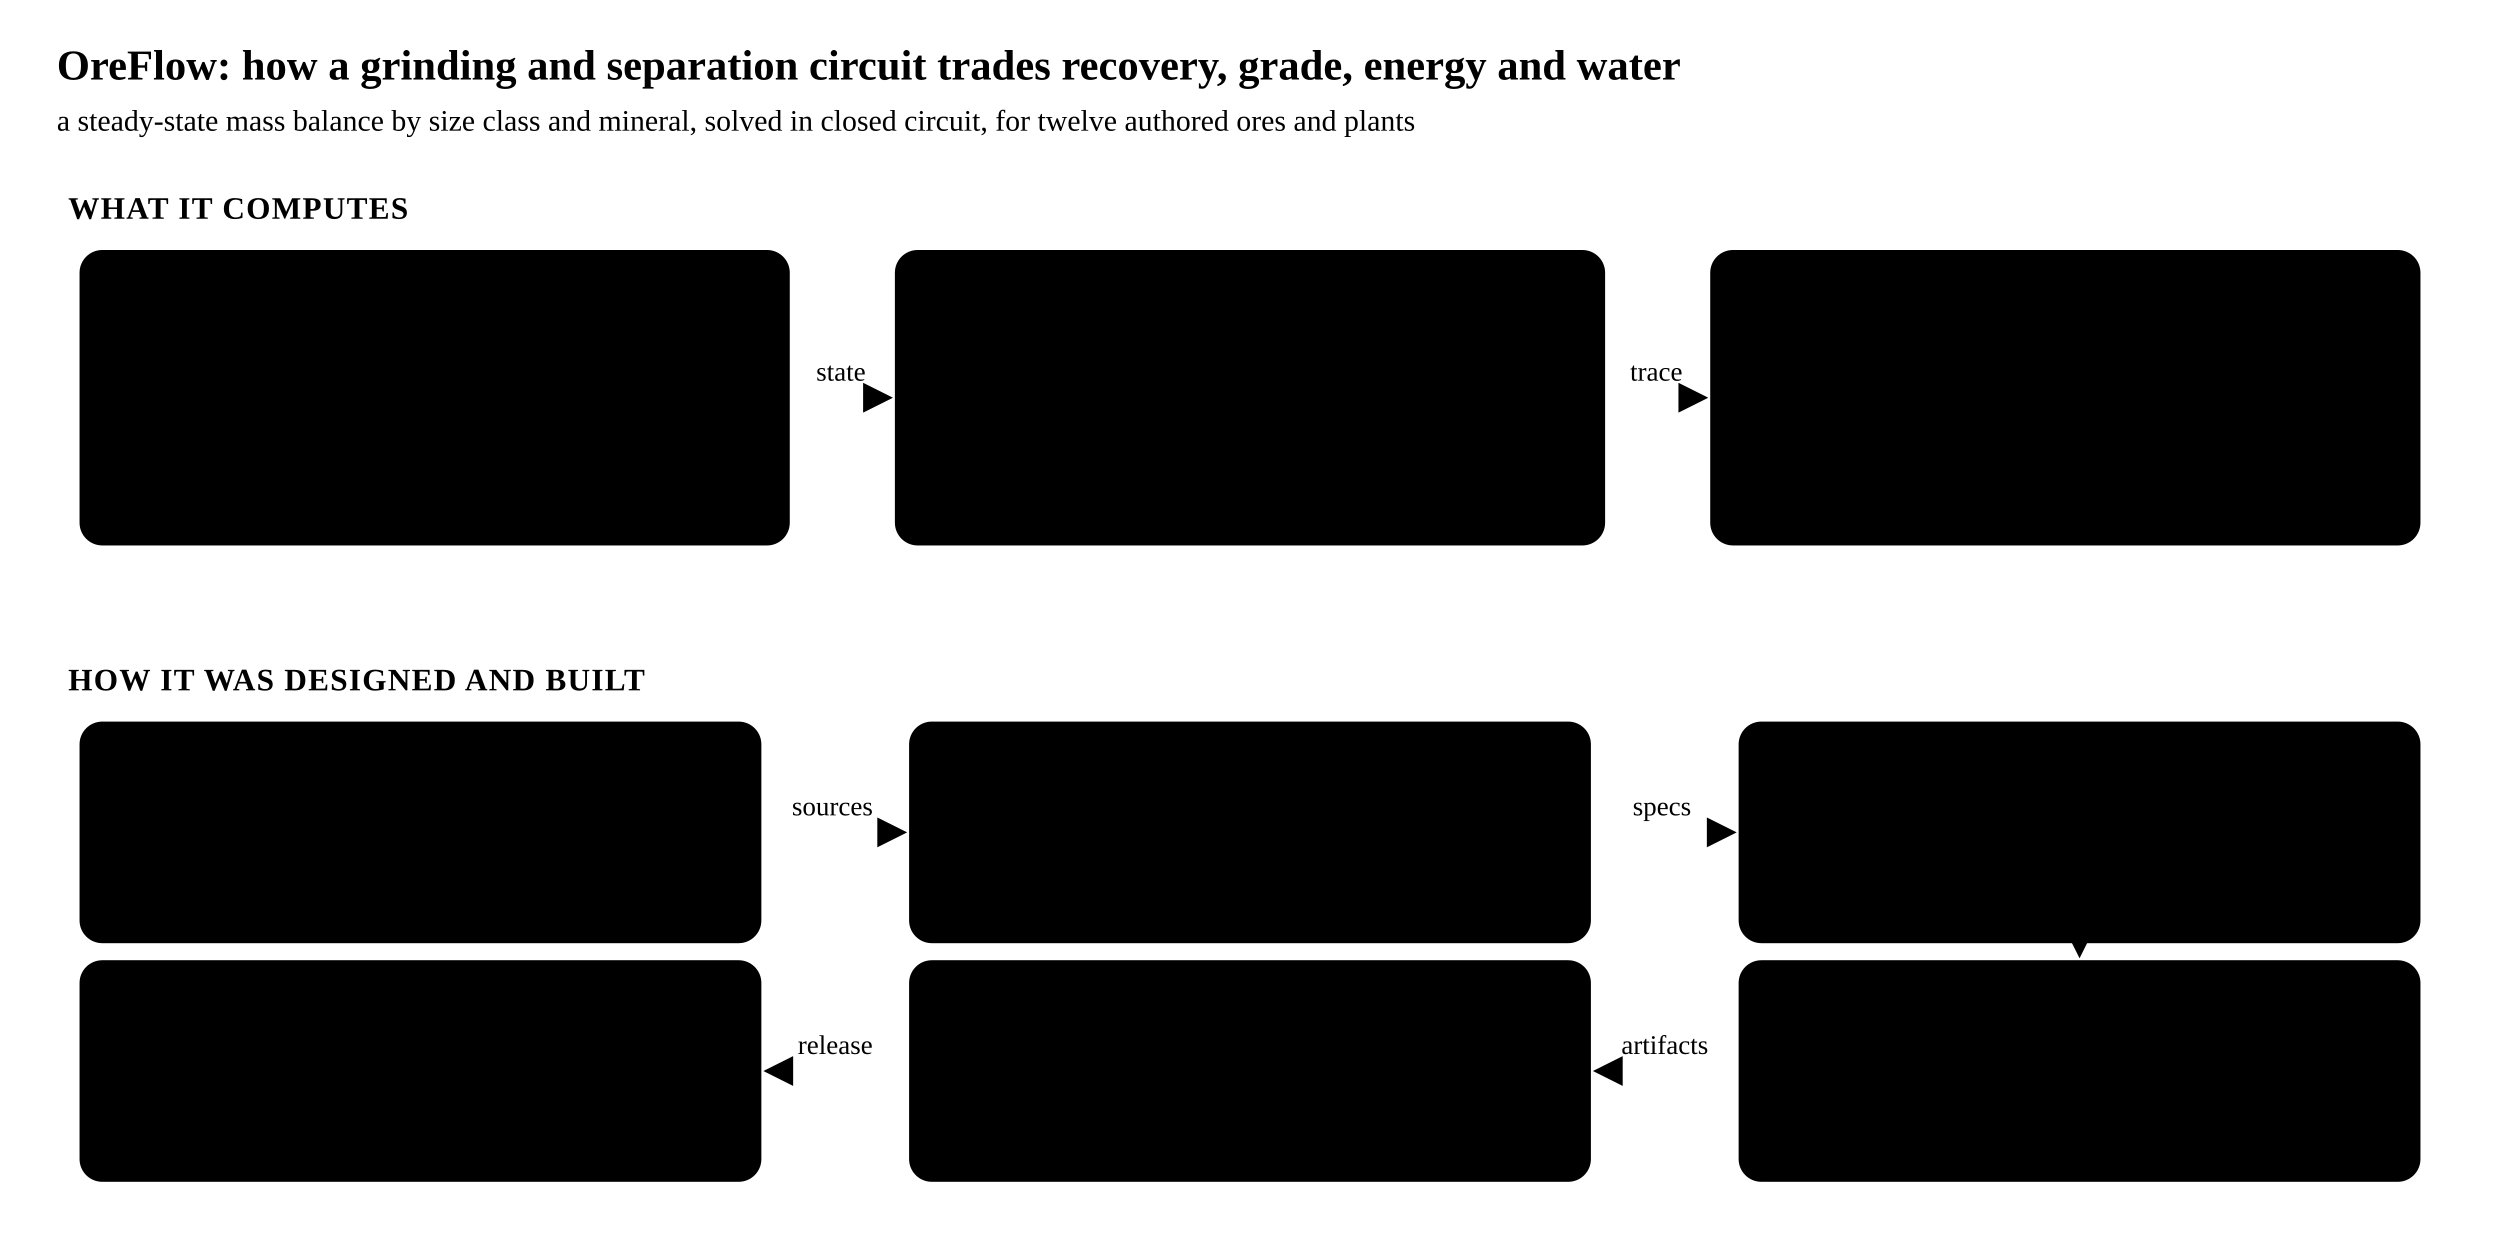
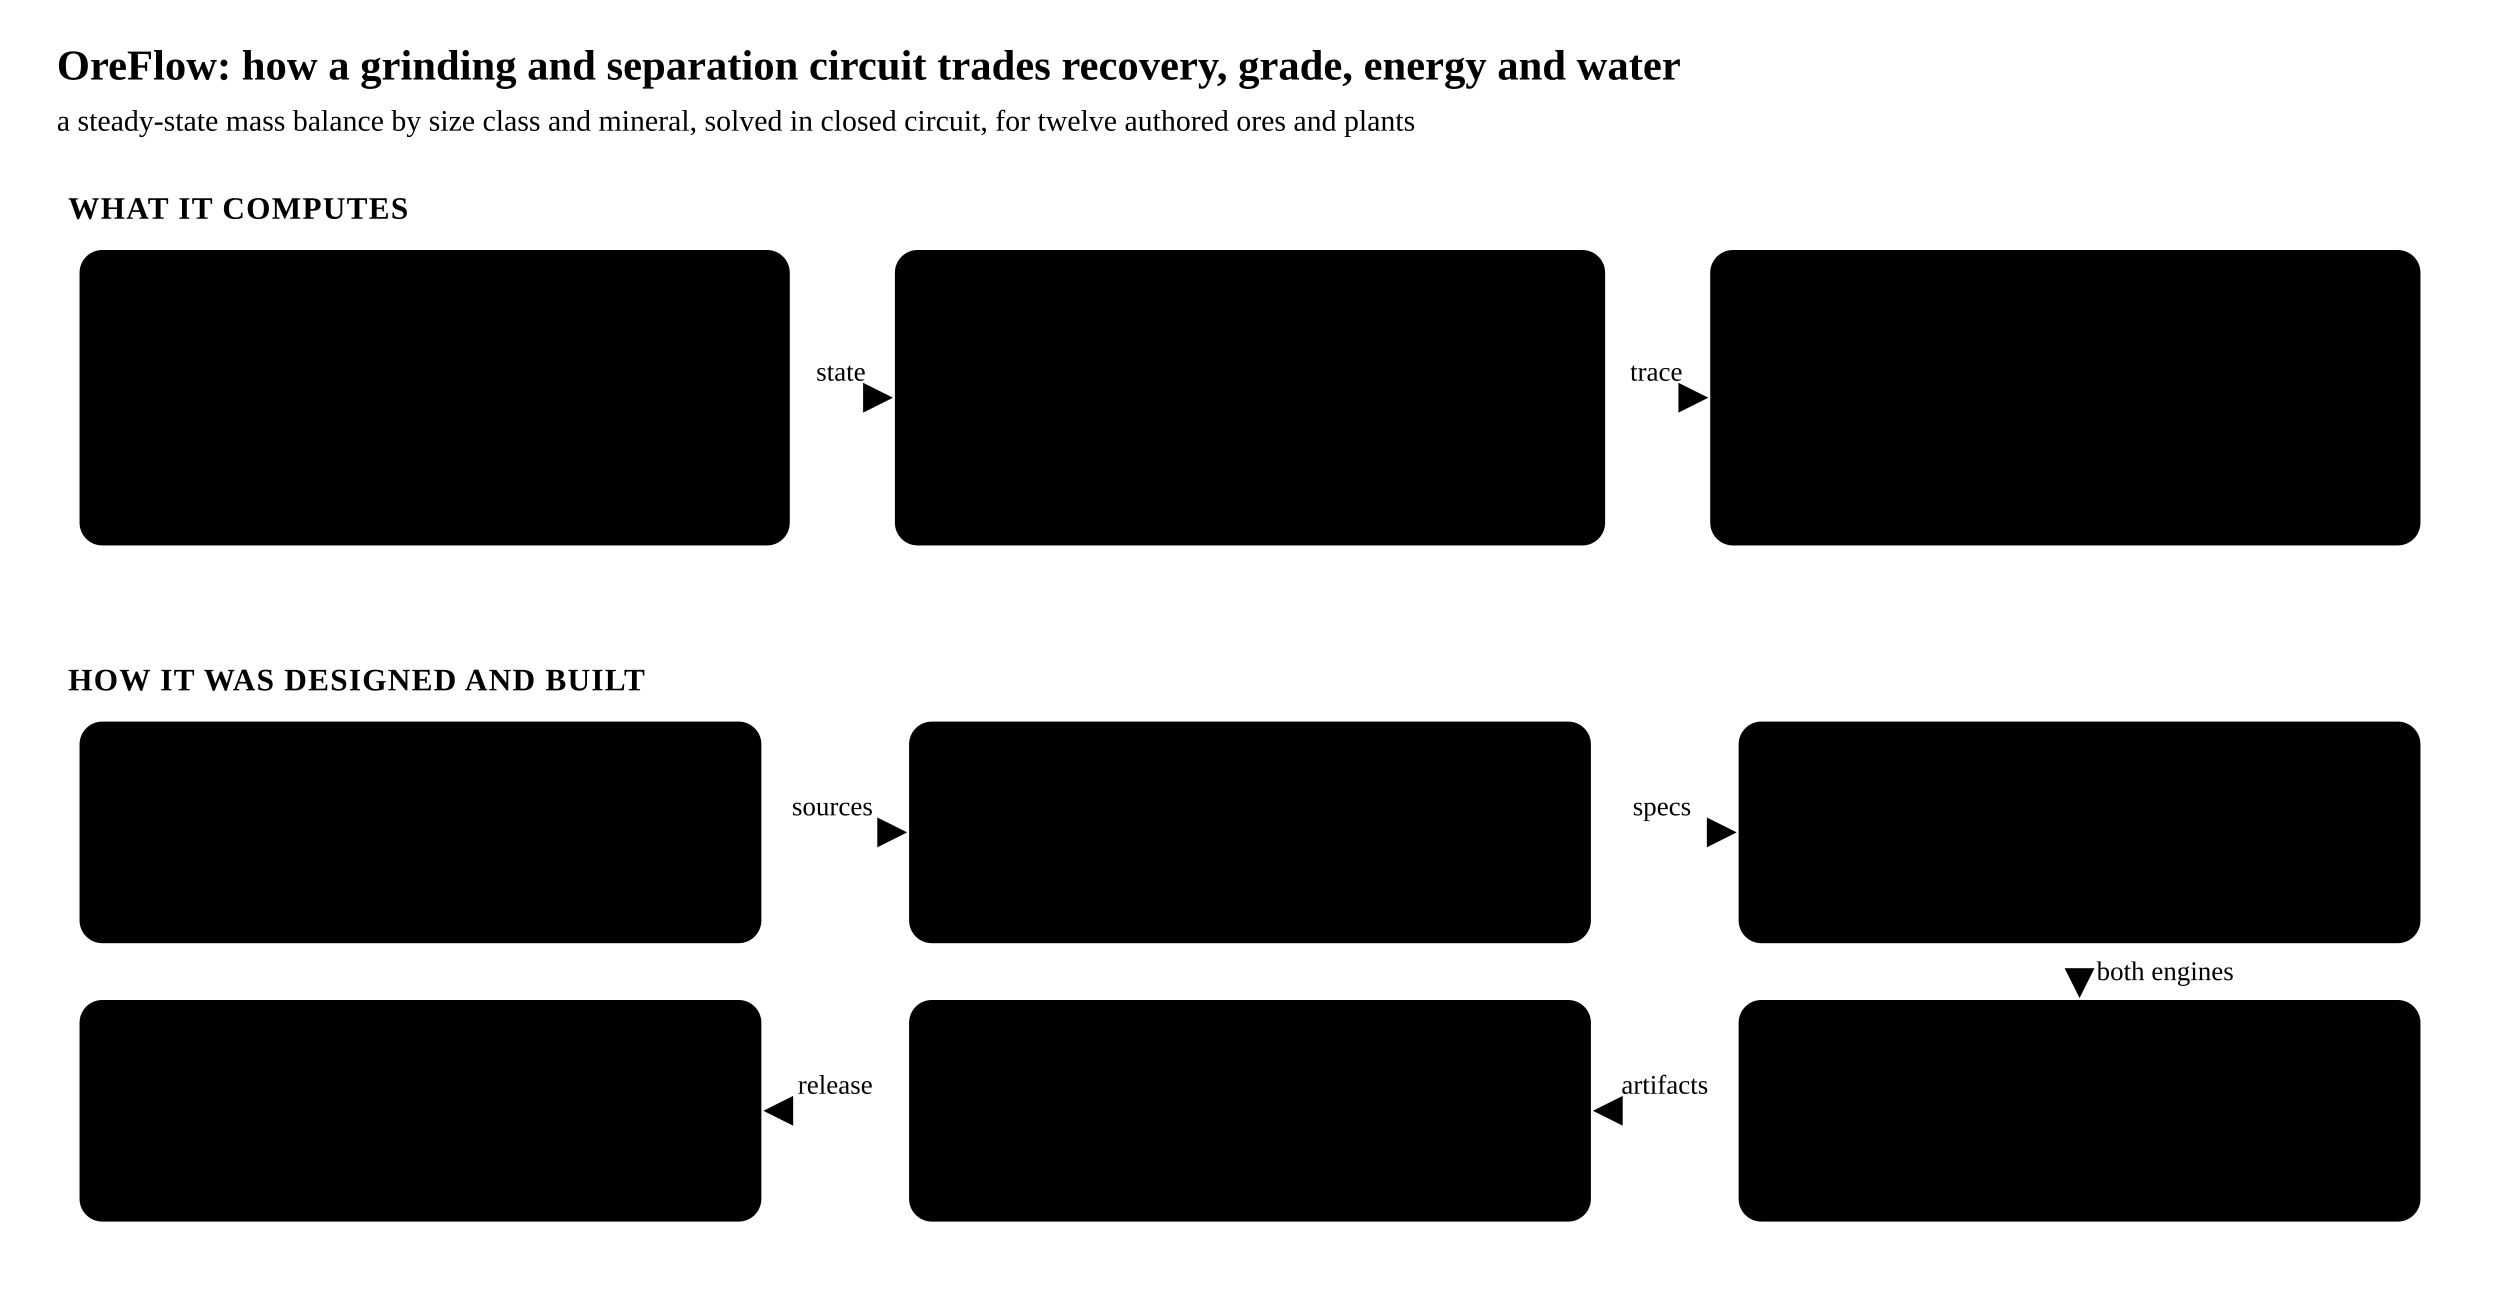
- <svg xmlns="http://www.w3.org/2000/svg" viewBox="0 0 880 440" width="880" class="arch-svg" role="img" aria-label="OreFlow: what it computes and how it was built">
+ <svg xmlns="http://www.w3.org/2000/svg" viewBox="0 0 880 454" width="880" class="arch-svg" role="img" aria-label="OreFlow: what it computes and how it was built">
  <style>
    /* the page's tokens inside the app; CSS system colours where the file is shown as an image */
    .arch-svg { color-scheme: light dark; }
    .arch-svg text { font-family: var(--font-sans, Inter, "Segoe UI", system-ui, sans-serif); }
    .arch-svg .mono { font-family: var(--font-mono, ui-monospace, "Cascadia Mono", Consolas, monospace); }
    .arch-svg .bx { fill: var(--color-surface-2, Canvas); stroke: var(--color-border, GrayText); stroke-width: 1.2; }
    .arch-svg .bx-hi { stroke: var(--color-accent, LinkText); stroke-width: 1.6; }
    .arch-svg .bx-good { stroke: var(--color-good, LinkText); stroke-width: 1.6; }
    .arch-svg .bx-warn { stroke: var(--color-warn, GrayText); stroke-width: 1.6; }
    .arch-svg .band { fill: none; stroke: var(--color-border, GrayText); stroke-width: 1.2; stroke-dasharray: 5 4; }
    .arch-svg .bt { fill: var(--color-fg-subtle, GrayText); font-size: 11px; font-weight: 700; letter-spacing: 0.04em; }
    .arch-svg .h1 { fill: var(--color-fg, CanvasText); font-size: 15px; font-weight: 700; }
    .arch-svg .sub { fill: var(--color-fg-subtle, GrayText); font-size: 10.5px; }
    .arch-svg .ttl { fill: var(--color-fg, CanvasText); font-size: 12.5px; font-weight: 600; }
    .arch-svg .it { fill: var(--color-fg, CanvasText); font-size: 10.5px; }
    .arch-svg .cd { fill: var(--color-accent, LinkText); font-size: 10px; }
    .arch-svg .eq { fill: var(--color-fg, CanvasText); font-size: 10.5px; }
    .arch-svg .mu { fill: var(--color-fg-subtle, GrayText); font-size: 10px; font-style: italic; }
    .arch-svg .flow { fill: none; stroke: var(--color-fg-faint, GrayText); stroke-width: 1.5; }
    .arch-svg .flow-hi { fill: none; stroke: var(--color-accent, LinkText); stroke-width: 1.5; }
    .arch-svg .flow-dash { fill: none; stroke: var(--color-warn, GrayText); stroke-width: 1.5; stroke-dasharray: 5 4; }
    .arch-svg .lbl { fill: var(--color-fg-subtle, GrayText); font-size: 9.5px; }
    .arch-svg .chip { fill: var(--color-surface, Canvas); stroke: var(--color-border, GrayText); stroke-width: 1; }
    /* Standalone default: English. Inside the modal the shell's [data-arch-lang] rules decide. */
    svg .l-es { display: none; }
  </style>
  <defs>
    <marker id="of-arch-1" viewBox="0 0 8 8" refX="7" refY="4" markerWidth="7" markerHeight="7" orient="auto-start-reverse">
      <path d="M0,0 L8,4 L0,8 z" fill="var(--color-fg-faint, GrayText)" />
    </marker>
  </defs>
  <text class="h1 l-en" x="20" y="28">OreFlow: how a grinding and separation circuit trades recovery, grade, energy and water</text>
  <text class="h1 l-es" x="20" y="28">OreFlow: cómo un circuito de molienda y separación intercambia recuperación, ley, energía y agua</text>
  <text class="sub l-en" x="20" y="46">a steady-state mass balance by size class and mineral, solved in closed circuit, for twelve authored ores and plants</text>
  <text class="sub l-es" x="20" y="46">un balance de masa estacionario por clase de tamaño y mineral, resuelto en circuito cerrado, para doce minerales y plantas de autor</text>
  <rect class="band" x="12" y="60" width="856" height="150" rx="10" />
  <text class="bt l-en" x="24" y="77">WHAT IT COMPUTES</text>
  <text class="bt l-es" x="24" y="77">QUÉ CALCULA</text>
  <rect class="bx bx-hi" x="28" y="88" width="250" height="104" rx="8" />
  <text class="ttl l-en" x="40" y="107">Inputs</text>
  <text class="ttl l-es" x="40" y="107">Entradas</text>
  <text class="it l-en" x="40" y="123">ore: minerals, head grades, Wi</text>
  <text class="it l-es" x="40" y="123">mineral: minerales, leyes, Wi</text>
  <text class="it l-en" x="40" y="137">liberation sizes, floatabilities</text>
  <text class="it l-es" x="40" y="137">tamaños de liberación, flotabilidades</text>
  <text class="it l-en" x="40" y="151">plant: mill power, cyclones, cells</text>
  <text class="it l-es" x="40" y="151">planta: potencia, ciclones, celdas</text>
  <text class="it l-en" x="40" y="165">13 operating inputs, one contract</text>
  <text class="it l-es" x="40" y="165">13 entradas de operación, un contrato</text>
  <text class="cd mono l-neutral" x="40" y="179">io/contract.py · engine/model.py</text>
  <rect class="bx" x="315" y="88" width="250" height="104" rx="8" />
  <text class="ttl l-en" x="327" y="107">The engine</text>
  <text class="ttl l-es" x="327" y="107">El motor</text>
-   <text class="it l-en" x="327" y="123">crusher, ball mill, hydrocyclones</text>
-   <text class="it l-es" x="327" y="123">chancador, molino, hidrociclones</text>
-   <text class="it l-en" x="327" y="137">flotation, gravity bleed, LIMS</text>
-   <text class="it l-es" x="327" y="137">flotación, purga gravimétrica, LIMS</text>
-   <text class="it l-en" x="327" y="151">desliming, energy, water</text>
-   <text class="it l-es" x="327" y="151">deslamado, energía, agua</text>
+   <text class="it l-en" x="327" y="123">crusher, ball mill, cyclones, gravity</text>
+   <text class="it l-es" x="327" y="123">chancador, molino, ciclones, gravedad</text>
+   <text class="it l-en" x="327" y="137">flotation, regrind, recleaner</text>
+   <text class="it l-es" x="327" y="137">flotación, remolienda, relimpieza</text>
+   <text class="it l-en" x="327" y="151">LIMS, desliming, energy, water</text>
+   <text class="it l-es" x="327" y="151">LIMS, deslamado, energía, agua</text>
  <text class="it l-en" x="327" y="165">every unit closes within 1e-9</text>
  <text class="it l-es" x="327" y="165">cada unidad cierra dentro de 1e-9</text>
  <text class="cd mono l-neutral" x="327" y="179">engine/circuit.py · balance.py</text>
  <rect class="bx bx-good" x="602" y="88" width="250" height="104" rx="8" />
  <text class="ttl l-en" x="614" y="107">What every state reports</text>
  <text class="ttl l-es" x="614" y="107">Lo que informa cada estado</text>
  <text class="it l-en" x="614" y="123">recovery, grade, recovered metal</text>
  <text class="it l-es" x="614" y="123">recuperación, ley, metal recuperado</text>
  <text class="it l-en" x="614" y="137">specific energy, P80, mill power</text>
  <text class="it l-es" x="614" y="137">energía específica, P80, potencia</text>
  <text class="it l-en" x="614" y="151">water per tonne, unit balances</text>
  <text class="it l-es" x="614" y="151">agua por tonelada, balances</text>
-   <text class="it l-en" x="614" y="165">flags: power-limited, pressure</text>
-   <text class="it l-es" x="614" y="165">avisos: potencia, presión</text>
+   <text class="it l-en" x="614" y="165">flags: power, load, target</text>
+   <text class="it l-es" x="614" y="165">avisos: potencia, carga, objetivo</text>
  <text class="cd mono l-neutral" x="614" y="179">engine/trace.py · oreflow.trace/v2</text>
  <path class="flow" d="M 278 140 L 313 140" marker-end="url(#of-arch-1)" />
  <text class="lbl l-en" x="296" y="134" text-anchor="middle">state</text>
  <text class="lbl l-es" x="296" y="134" text-anchor="middle">estado</text>
  <path class="flow" d="M 565 140 L 600 140" marker-end="url(#of-arch-1)" />
  <text class="lbl l-en" x="583" y="134" text-anchor="middle">trace</text>
  <text class="lbl l-es" x="583" y="134" text-anchor="middle">traza</text>
-   <rect class="band" x="12" y="226" width="856" height="200" rx="10" />
+   <rect class="band" x="12" y="226" width="856" height="214" rx="10" />
  <text class="bt l-en" x="24" y="243">HOW IT WAS DESIGNED AND BUILT</text>
  <text class="bt l-es" x="24" y="243">CÓMO SE DISEÑÓ Y CONSTRUYÓ</text>
  <rect class="bx" x="28" y="254" width="240" height="78" rx="8" />
  <text class="ttl l-en" x="40" y="273">1 Research</text>
  <text class="ttl l-es" x="40" y="273">1 Investigación</text>
  <text class="it l-en" x="40" y="289">primary sources, DOIs checked</text>
  <text class="it l-es" x="40" y="289">fuentes primarias, DOI verificados</text>
  <text class="it l-en" x="40" y="303">unconfirmed facts flagged</text>
  <text class="it l-es" x="40" y="303">hechos no confirmados marcados</text>
-   <text class="cd mono l-neutral" x="40" y="317">dossier 2026-09-26</text>
+   <text class="cd mono l-en" x="40" y="317">dossiers 2026-09-26 to 2026-10-02</text>
+   <text class="cd mono l-es" x="40" y="317">dossiers del 2026-09-26 al 2026-10-02</text>
  <rect class="bx" x="320" y="254" width="240" height="78" rx="8" />
  <text class="ttl l-en" x="332" y="273">2 Design</text>
  <text class="ttl l-es" x="332" y="273">2 Diseño</text>
  <text class="it l-en" x="332" y="289">EARS requirements</text>
  <text class="it l-es" x="332" y="289">requisitos EARS</text>
  <text class="it l-en" x="332" y="303">each names its failing test</text>
  <text class="it l-es" x="332" y="303">cada uno nombra su prueba</text>
  <text class="cd mono l-neutral" x="332" y="317">requirements.md · design.md</text>
  <rect class="bx bx-hi" x="612" y="254" width="240" height="78" rx="8" />
  <text class="ttl l-en" x="624" y="273">3 Engine and port</text>
-   <text class="ttl l-es" x="624" y="273">3 Motor y traducción</text>
+   <text class="ttl l-es" x="624" y="273">3 Motor y versión TS</text>
  <text class="it l-en" x="624" y="289">Python engine, canonical</text>
  <text class="it l-es" x="624" y="289">motor en Python, canónico</text>
  <text class="it l-en" x="624" y="303">TypeScript port, line by line</text>
-   <text class="it l-es" x="624" y="303">traducción TypeScript, línea a línea</text>
+   <text class="it l-es" x="624" y="303">versión en TypeScript, línea a línea</text>
  <text class="cd mono l-neutral" x="624" y="317">pipeline/engine · src/engine</text>
-   <rect class="bx" x="612" y="338" width="240" height="78" rx="8" />
-   <text class="ttl l-en" x="624" y="357">4 Bake</text>
-   <text class="ttl l-es" x="624" y="357">4 Horneado</text>
-   <text class="it l-en" x="624" y="373">96 variants with method records</text>
-   <text class="it l-es" x="624" y="373">96 variantes con registros</text>
-   <text class="it l-en" x="624" y="387">learned lane, ONNX export</text>
-   <text class="it l-es" x="624" y="387">vía aprendida, exportación ONNX</text>
-   <text class="cd mono l-neutral" x="624" y="401">data-pipeline/run.py</text>
-   <rect class="bx bx-warn" x="320" y="338" width="240" height="78" rx="8" />
-   <text class="ttl l-en" x="332" y="357">5 Gates</text>
-   <text class="ttl l-es" x="332" y="357">5 Controles</text>
-   <text class="it l-en" x="332" y="373">tests, artifact checker</text>
-   <text class="it l-es" x="332" y="373">pruebas, verificador de artefactos</text>
-   <text class="it l-en" x="332" y="387">browser gate, screenshots read</text>
-   <text class="it l-es" x="332" y="387">control en navegador, capturas</text>
-   <text class="cd mono l-neutral" x="332" y="401">check_artifacts.py · gate.mjs</text>
-   <rect class="bx bx-good" x="28" y="338" width="240" height="78" rx="8" />
-   <text class="ttl l-en" x="40" y="357">6 Site</text>
-   <text class="ttl l-es" x="40" y="357">6 Sitio</text>
-   <text class="it l-en" x="40" y="373">GitHub Pages and the VPS</text>
-   <text class="it l-es" x="40" y="373">GitHub Pages y el VPS</text>
-   <text class="it l-en" x="40" y="387">checked from outside</text>
-   <text class="it l-es" x="40" y="387">verificado desde fuera</text>
-   <text class="cd mono l-neutral" x="40" y="401">deploy-pages.yml · deploy/</text>
+   <rect class="bx" x="612" y="352" width="240" height="78" rx="8" />
+   <text class="ttl l-en" x="624" y="371">4 Precompute</text>
+   <text class="ttl l-es" x="624" y="371">4 Precálculo</text>
+   <text class="it l-en" x="624" y="387">96 variants with method records</text>
+   <text class="it l-es" x="624" y="387">96 variantes con registros</text>
+   <text class="it l-en" x="624" y="401">learned lane, ONNX export</text>
+   <text class="it l-es" x="624" y="401">vía aprendida, exportación ONNX</text>
+   <text class="cd mono l-neutral" x="624" y="415">data-pipeline/run.py</text>
+   <rect class="bx bx-warn" x="320" y="352" width="240" height="78" rx="8" />
+   <text class="ttl l-en" x="332" y="371">5 Gates</text>
+   <text class="ttl l-es" x="332" y="371">5 Controles</text>
+   <text class="it l-en" x="332" y="387">tests, artifact checker</text>
+   <text class="it l-es" x="332" y="387">pruebas, verificador de artefactos</text>
+   <text class="it l-en" x="332" y="401">browser gate, screenshots read</text>
+   <text class="it l-es" x="332" y="401">control en navegador, capturas leídas</text>
+   <text class="cd mono l-neutral" x="332" y="415">check_artifacts.py · gate.mjs</text>
+   <rect class="bx bx-good" x="28" y="352" width="240" height="78" rx="8" />
+   <text class="ttl l-en" x="40" y="371">6 Site</text>
+   <text class="ttl l-es" x="40" y="371">6 Sitio</text>
+   <text class="it l-en" x="40" y="387">GitHub Pages and the VPS</text>
+   <text class="it l-es" x="40" y="387">GitHub Pages y el VPS</text>
+   <text class="it l-en" x="40" y="401">checked from outside</text>
+   <text class="it l-es" x="40" y="401">verificado desde fuera</text>
+   <text class="cd mono l-neutral" x="40" y="415">deploy-pages.yml · deploy/</text>
  <path class="flow" d="M 268 293 L 318 293" marker-end="url(#of-arch-1)" />
  <text class="lbl l-en" x="293" y="287" text-anchor="middle">sources</text>
  <text class="lbl l-es" x="293" y="287" text-anchor="middle">fuentes</text>
  <path class="flow" d="M 560 293 L 610 293" marker-end="url(#of-arch-1)" />
  <text class="lbl l-en" x="585" y="287" text-anchor="middle">specs</text>
  <text class="lbl l-es" x="585" y="287" text-anchor="middle">requisitos</text>
-   <path class="flow" d="M 732 332 L 732 336" marker-end="url(#of-arch-1)" />
-   <path class="flow" d="M 610 377 L 562 377" marker-end="url(#of-arch-1)" />
-   <text class="lbl l-en" x="586" y="371" text-anchor="middle">artifacts</text>
-   <text class="lbl l-es" x="586" y="371" text-anchor="middle">artefactos</text>
-   <path class="flow" d="M 318 377 L 270 377" marker-end="url(#of-arch-1)" />
-   <text class="lbl l-en" x="294" y="371" text-anchor="middle">release</text>
-   <text class="lbl l-es" x="294" y="371" text-anchor="middle">versión</text>
+   <path class="flow" d="M 732 332 L 732 350" marker-end="url(#of-arch-1)" />
+   <text class="lbl l-en" x="738" y="345">both engines</text>
+   <text class="lbl l-es" x="738" y="345">ambos motores</text>
+   <path class="flow" d="M 610 391 L 562 391" marker-end="url(#of-arch-1)" />
+   <text class="lbl l-en" x="586" y="385" text-anchor="middle">artifacts</text>
+   <text class="lbl l-es" x="586" y="385" text-anchor="middle">artefactos</text>
+   <path class="flow" d="M 318 391 L 270 391" marker-end="url(#of-arch-1)" />
+   <text class="lbl l-en" x="294" y="385" text-anchor="middle">release</text>
+   <text class="lbl l-es" x="294" y="385" text-anchor="middle">versión</text>
</svg>
